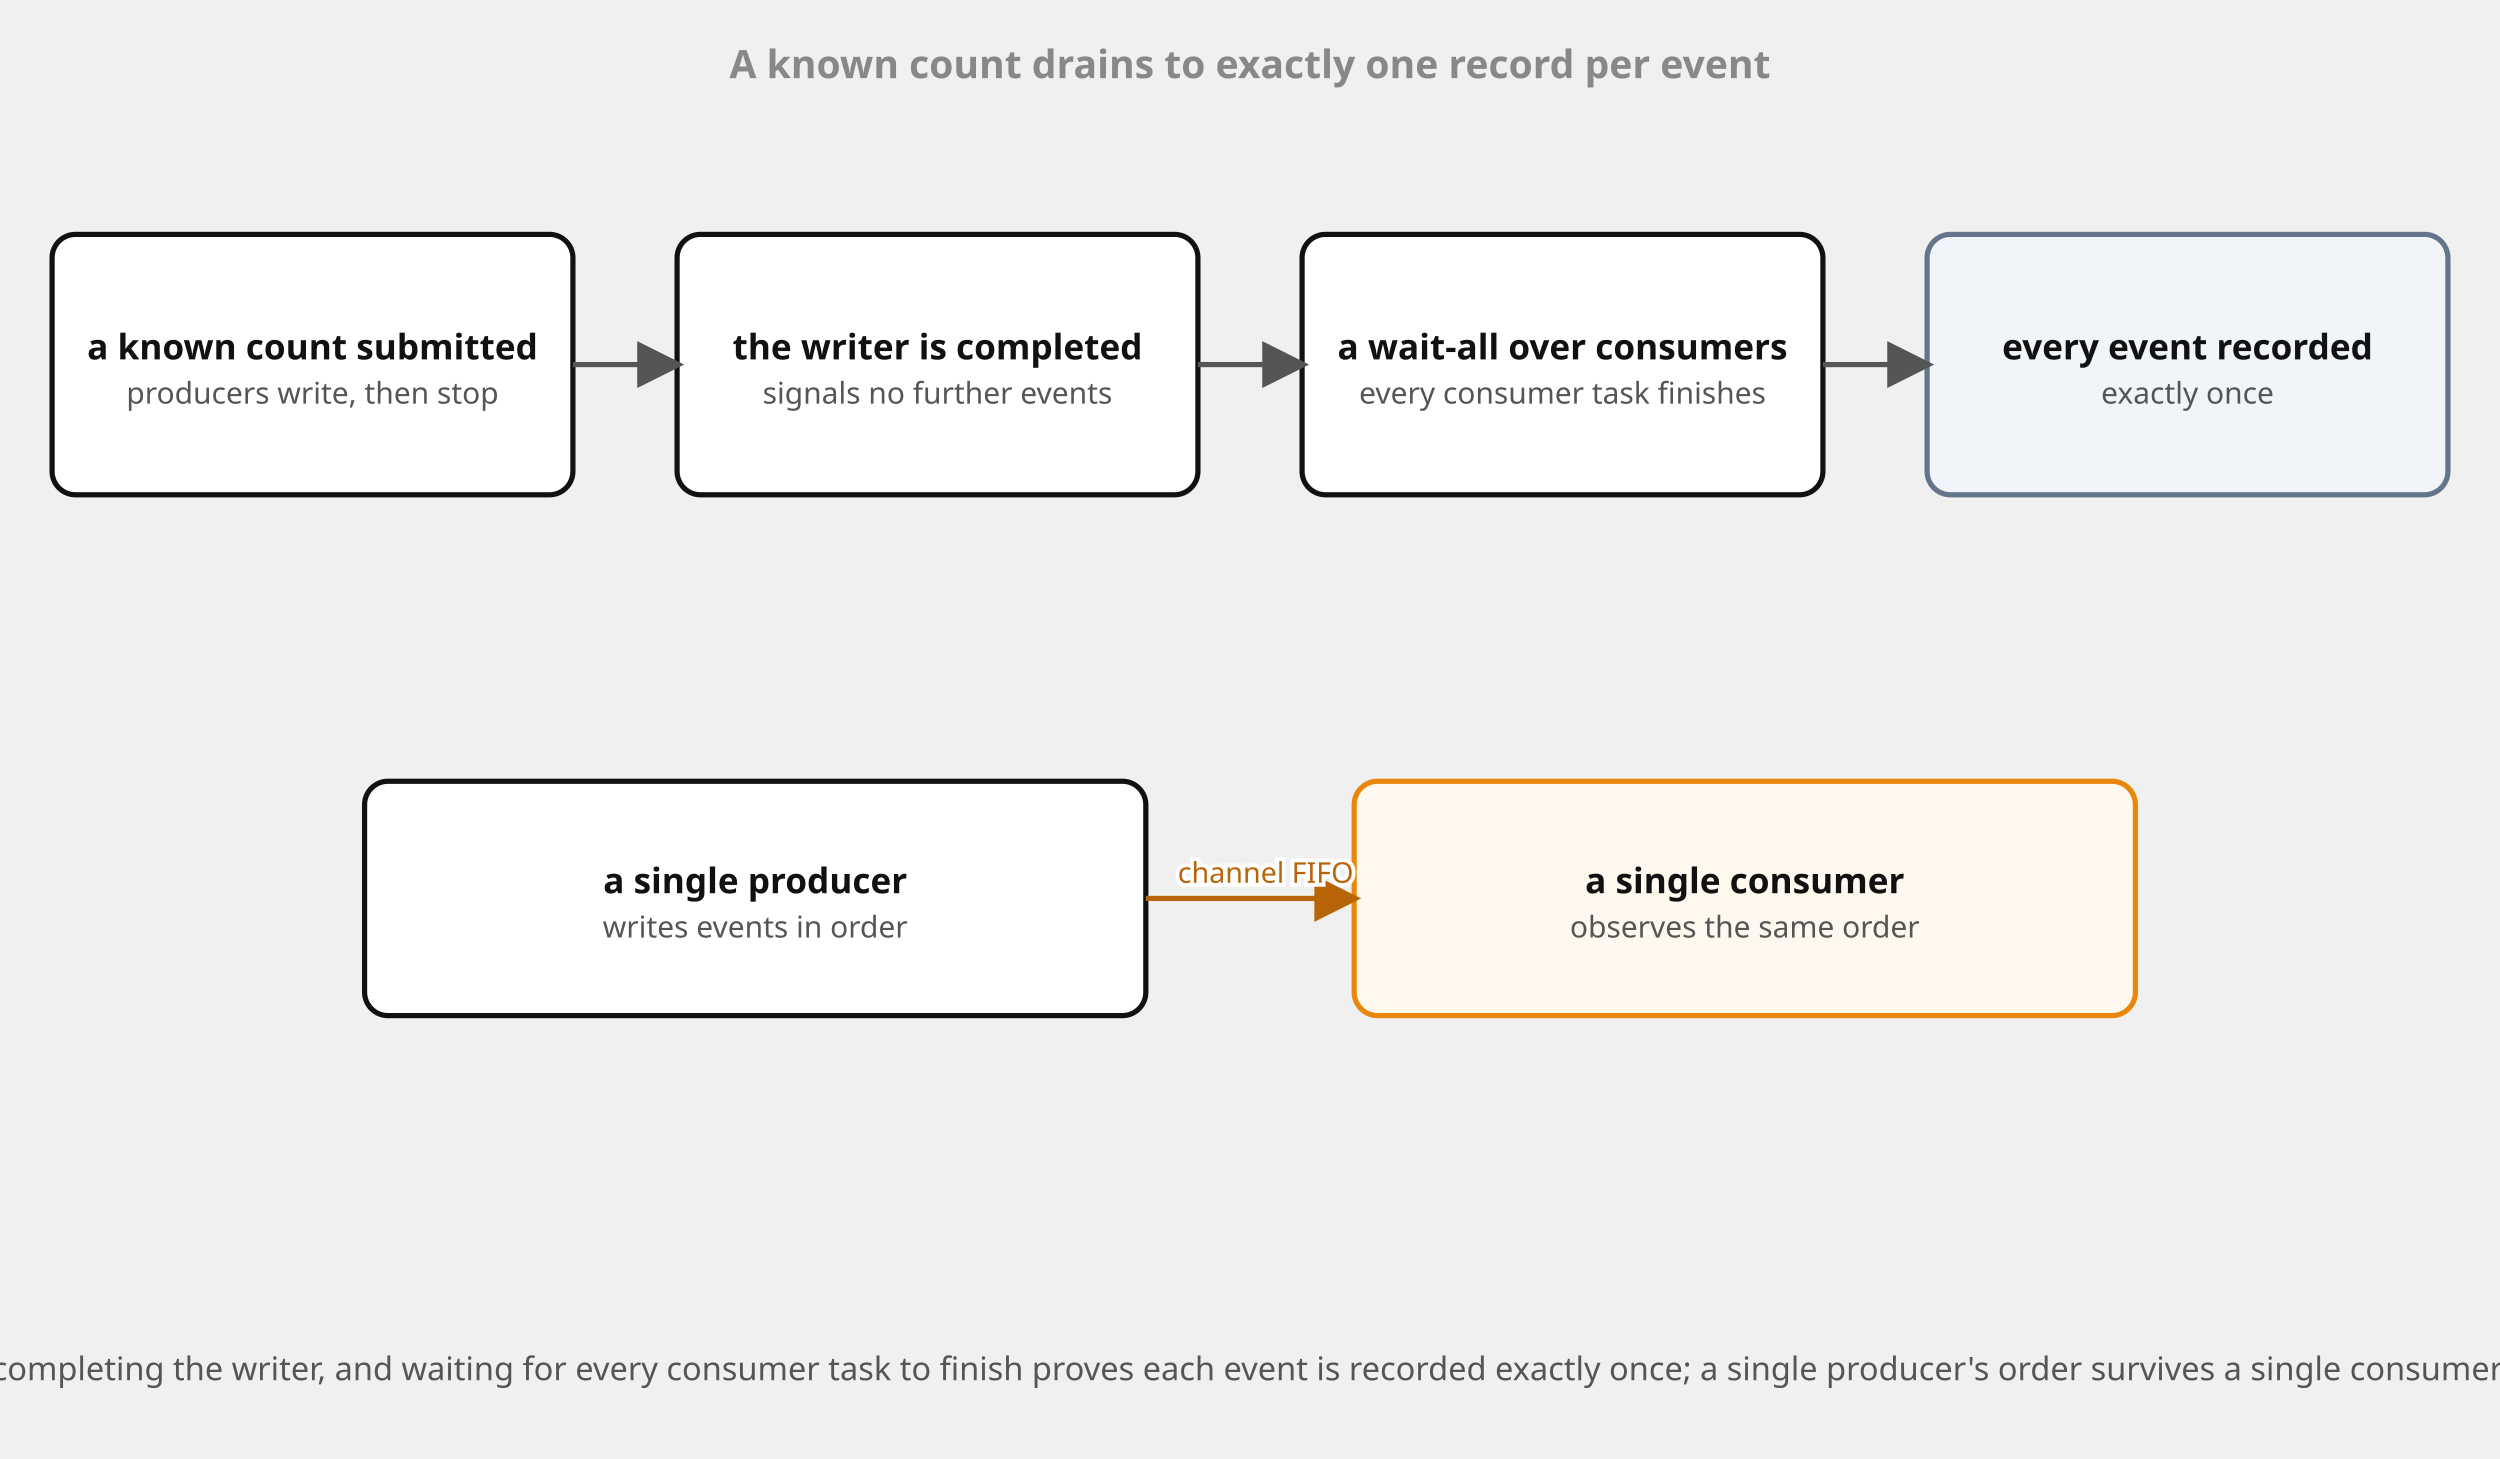
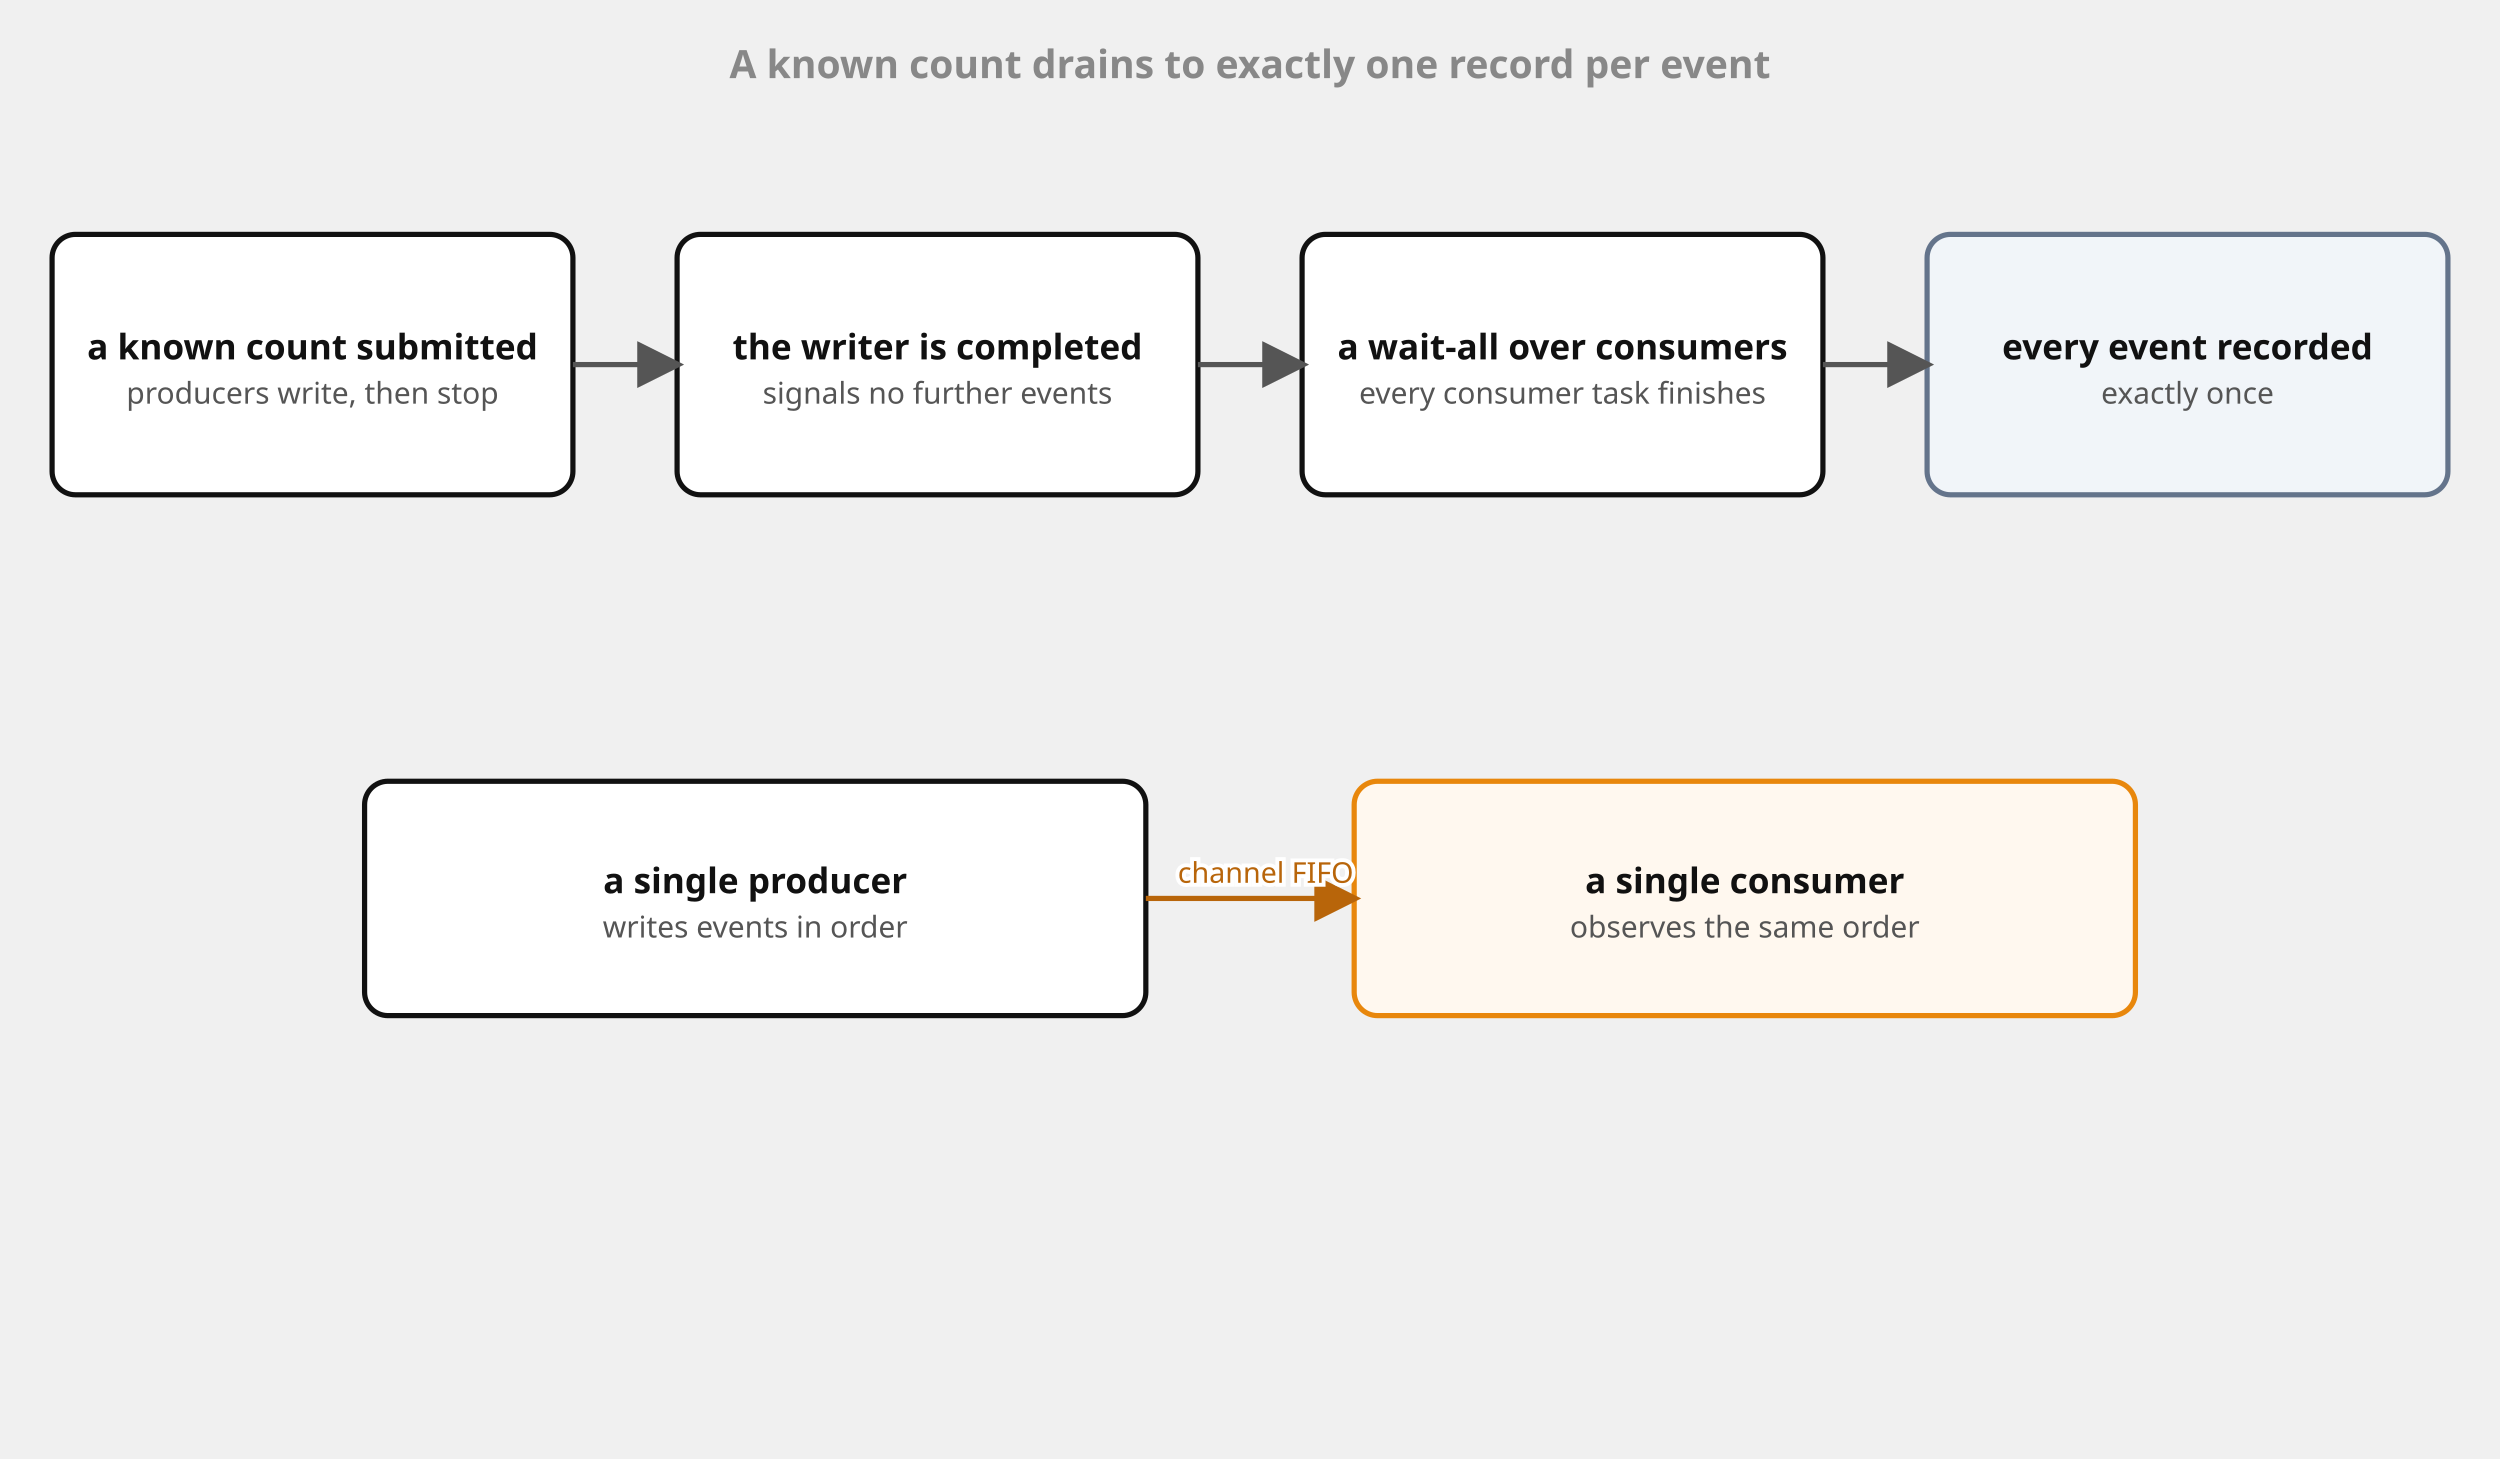
<svg xmlns="http://www.w3.org/2000/svg" viewBox="0 0 960 560" font-family="'Red Hat Text', system-ui, sans-serif" role="img">
  <defs>
    <marker id="a" viewBox="0 0 10 10" refX="8.5" refY="5" markerWidth="9" markerHeight="9" orient="auto-start-reverse">
      <path d="M0,0 L10,5 L0,10 z" fill="#555" />
    </marker>
    <marker id="am" viewBox="0 0 10 10" refX="8.5" refY="5" markerWidth="9" markerHeight="9" orient="auto-start-reverse">
      <path d="M0,0 L10,5 L0,10 z" fill="#b8650a" />
    </marker>
  </defs>
  <rect x="20" y="90" width="200" height="100" rx="9" fill="#ffffff" stroke="#111111" stroke-width="2" />
  <text x="120.0" y="138.0" font-size="13.5" font-weight="700" fill="#111111" text-anchor="middle">a known count submitted</text>
  <text x="120.0" y="155.0" font-size="11.5" fill="#555555" text-anchor="middle">producers write, then stop</text>
  <rect x="260" y="90" width="200" height="100" rx="9" fill="#ffffff" stroke="#111111" stroke-width="2" />
  <text x="360.0" y="138.0" font-size="13.5" font-weight="700" fill="#111111" text-anchor="middle">the writer is completed</text>
  <text x="360.0" y="155.0" font-size="11.5" fill="#555555" text-anchor="middle">signals no further events</text>
  <rect x="500" y="90" width="200" height="100" rx="9" fill="#ffffff" stroke="#111111" stroke-width="2" />
  <text x="600.0" y="138.0" font-size="13.5" font-weight="700" fill="#111111" text-anchor="middle">a wait-all over consumers</text>
  <text x="600.0" y="155.0" font-size="11.5" fill="#555555" text-anchor="middle">every consumer task finishes</text>
  <rect x="740" y="90" width="200" height="100" rx="9" fill="#f1f5f9" stroke="#64748b" stroke-width="2" />
  <text x="840.0" y="138.0" font-size="13.5" font-weight="700" fill="#111111" text-anchor="middle">every event recorded</text>
  <text x="840.0" y="155.0" font-size="11.5" fill="#555555" text-anchor="middle">exactly once</text>
  <rect x="140" y="300" width="300" height="90" rx="9" fill="#ffffff" stroke="#111111" stroke-width="2" />
  <text x="290.0" y="343.0" font-size="13.5" font-weight="700" fill="#111111" text-anchor="middle">a single producer</text>
  <text x="290.0" y="360.0" font-size="11.5" fill="#555555" text-anchor="middle">writes events in order</text>
  <rect x="520" y="300" width="300" height="90" rx="9" fill="#fff8ef" stroke="#e8870c" stroke-width="2" />
  <text x="670.0" y="343.0" font-size="13.5" font-weight="700" fill="#111111" text-anchor="middle">a single consumer</text>
  <text x="670.0" y="360.0" font-size="11.5" fill="#555555" text-anchor="middle">observes the same order</text>
  <path d="M220,140 L260,140" fill="none" stroke="#555" stroke-width="2" marker-end="url(#a)" />
  <path d="M460,140 L500,140" fill="none" stroke="#555" stroke-width="2" marker-end="url(#a)" />
  <path d="M700,140 L740,140" fill="none" stroke="#555" stroke-width="2" marker-end="url(#a)" />
  <path d="M440,345 L520,345" fill="none" stroke="#b8650a" stroke-width="2" marker-end="url(#am)" />
  <text x="486.0" y="339.0" font-size="11" fill="#ffffff" stroke="#ffffff" stroke-width="3" paint-order="stroke" text-anchor="middle">channel FIFO</text>
  <text x="486.0" y="339.0" font-size="11" fill="#b8650a" text-anchor="middle">channel FIFO</text>
  <text x="480" y="30" font-size="15" fill="#888" text-anchor="middle" font-weight="700">A known count drains to exactly one record per event</text>
-   <text x="480" y="530" font-size="12.5" fill="#555555" text-anchor="middle">Submitting a known number of events, completing the writer, and waiting for every consumer task to finish proves each event is recorded exactly once; a single producer's order survives a single consumer because the channel is first in, first out.</text>
</svg>
